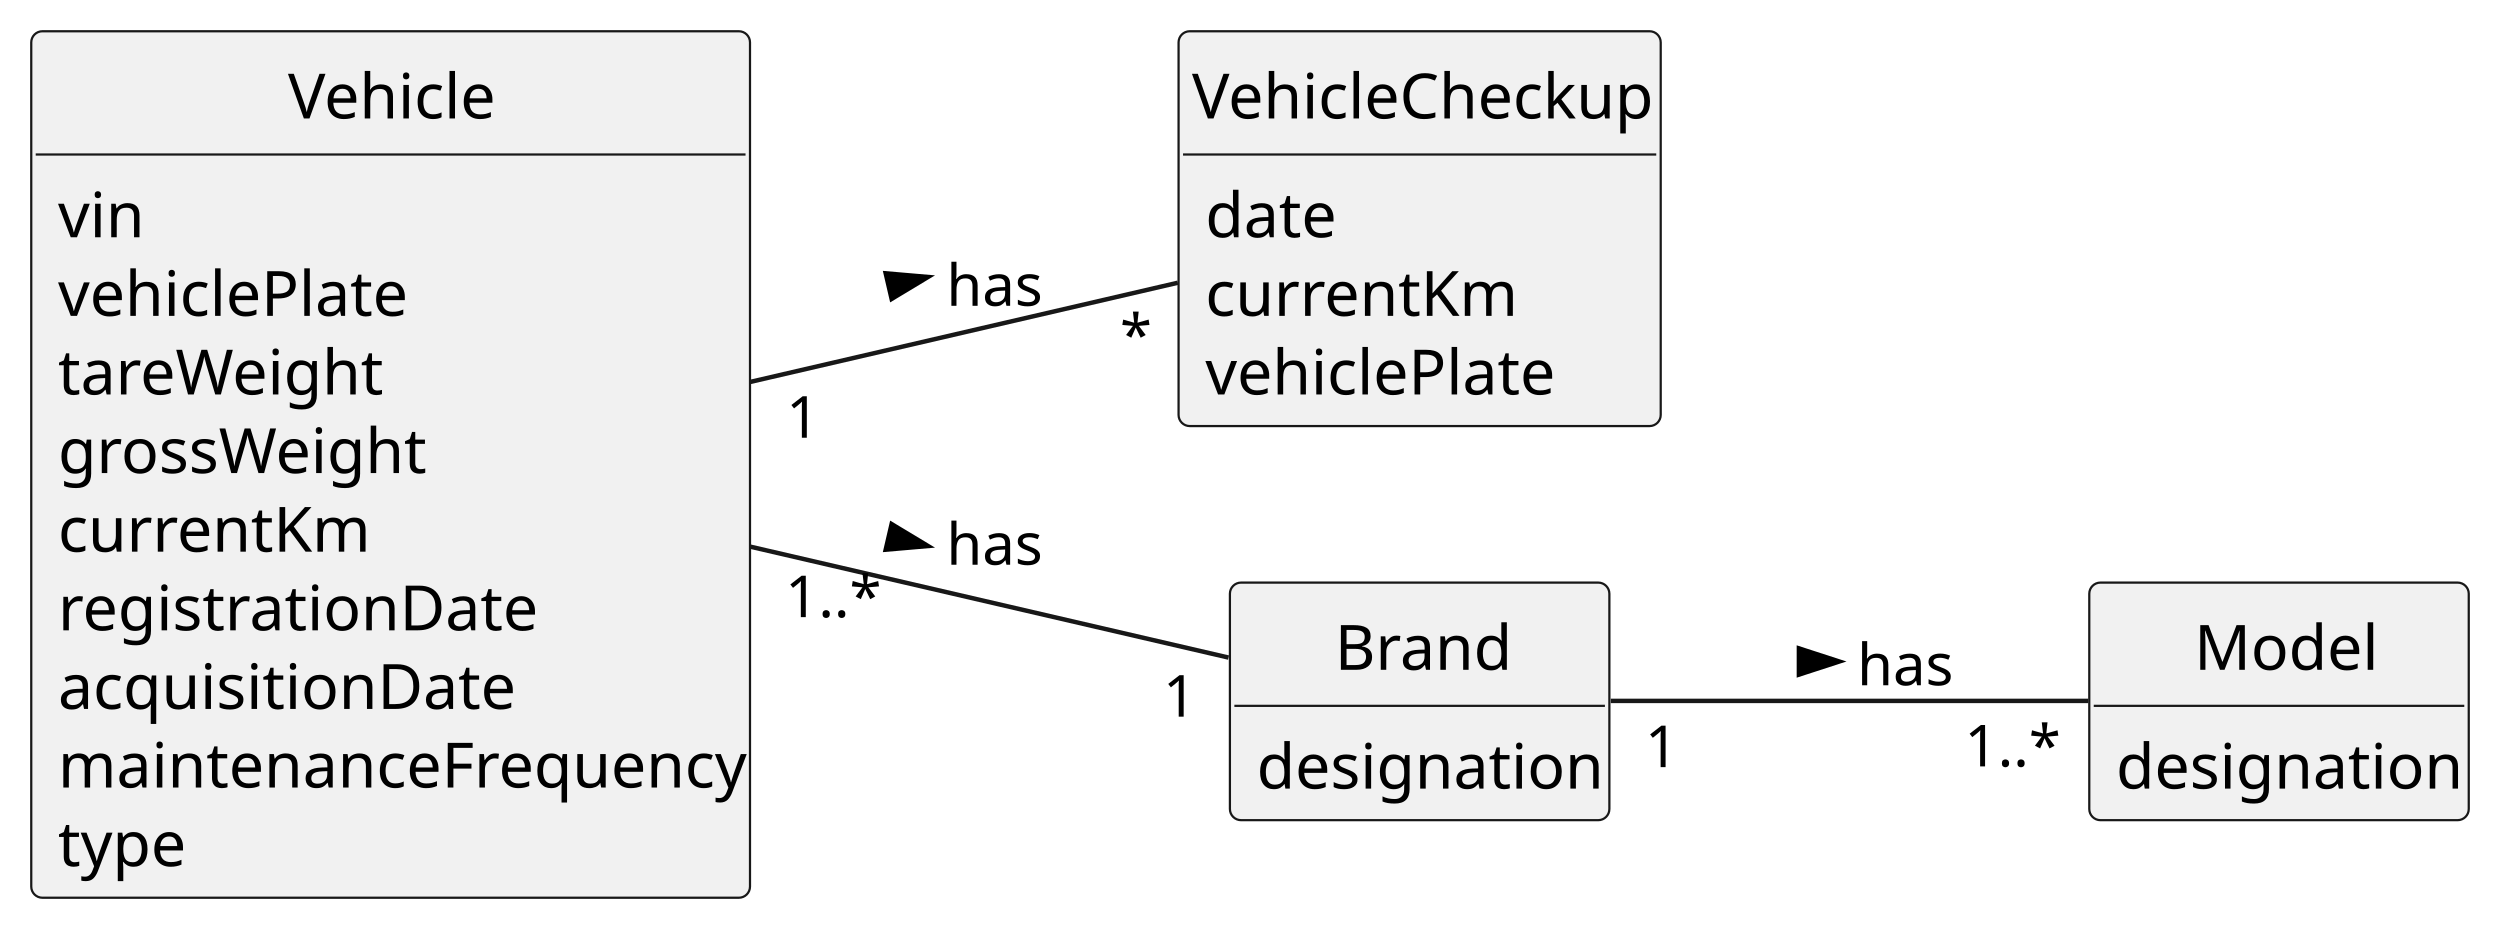
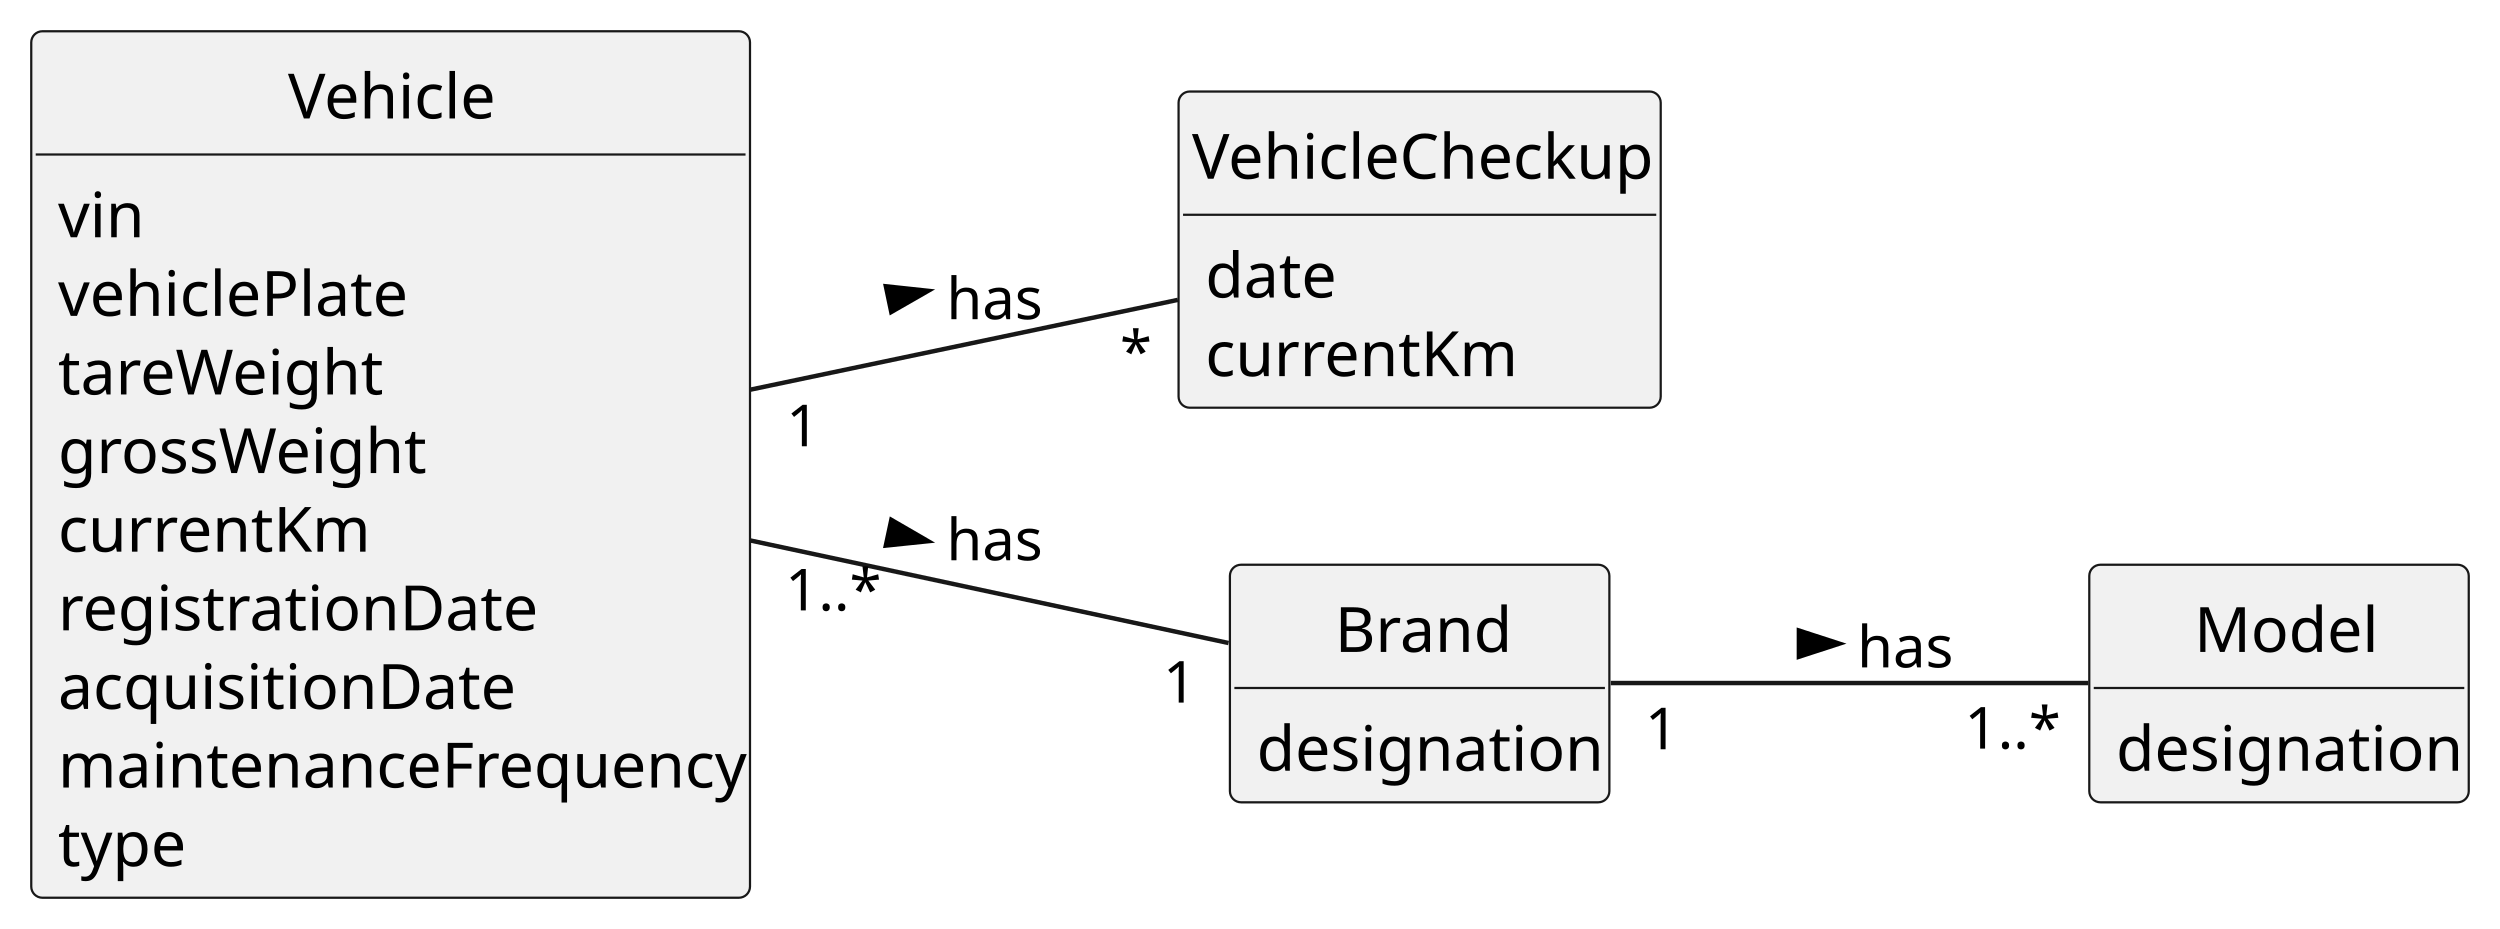
<svg xmlns="http://www.w3.org/2000/svg" contentStyleType="text/css" height="208px" preserveAspectRatio="none" style="width:560px;height:208px;background:#FFFFFF;" version="1.1" viewBox="0 0 560 208" width="560px" zoomAndPan="magnify">
  <defs />
  <g>
    <g id="elem_VehicleCheckup">
-       <rect codeLine="12" fill="#F1F1F1" height="88.438" id="VehicleCheckup" rx="2.5" ry="2.5" style="stroke:#181818;stroke-width:0.5;" width="108" x="264" y="7" />
-       <text fill="#000000" font-family="sans-serif" font-size="14" lengthAdjust="spacing" textLength="102" x="267" y="26.533">VehicleCheckup</text>
-       <line style="stroke:#181818;stroke-width:0.5;" x1="265" x2="371" y1="34.609" y2="34.609" />
-       <text fill="#000000" font-family="sans-serif" font-size="14" lengthAdjust="spacing" textLength="28" x="270" y="53.143">date</text>
-       <text fill="#000000" font-family="sans-serif" font-size="14" lengthAdjust="spacing" textLength="65" x="270" y="70.752">currentKm</text>
-       <text fill="#000000" font-family="sans-serif" font-size="14" lengthAdjust="spacing" textLength="76" x="270" y="88.361">vehiclePlate</text>
+       <rect codeLine="12" fill="#F1F1F1" height="70.828" id="VehicleCheckup" rx="2.5" ry="2.5" style="stroke:#181818;stroke-width:0.5;" width="108" x="264" y="20.5" />
+       <text fill="#000000" font-family="sans-serif" font-size="14" lengthAdjust="spacing" textLength="102" x="267" y="40.033">VehicleCheckup</text>
+       <line style="stroke:#181818;stroke-width:0.5;" x1="265" x2="371" y1="48.109" y2="48.109" />
+       <text fill="#000000" font-family="sans-serif" font-size="14" lengthAdjust="spacing" textLength="28" x="270" y="66.643">date</text>
+       <text fill="#000000" font-family="sans-serif" font-size="14" lengthAdjust="spacing" textLength="65" x="270" y="84.252">currentKm</text>
    </g>
    <g id="elem_Vehicle">
-       <rect codeLine="18" fill="#F1F1F1" height="194.094" id="Vehicle" rx="2.5" ry="2.5" style="stroke:#181818;stroke-width:0.5;" width="161" x="7" y="7" />
+       <rect codeLine="17" fill="#F1F1F1" height="194.094" id="Vehicle" rx="2.5" ry="2.5" style="stroke:#181818;stroke-width:0.5;" width="161" x="7" y="7" />
      <text fill="#000000" font-family="sans-serif" font-size="14" lengthAdjust="spacing" textLength="46" x="64.5" y="26.533">Vehicle</text>
      <line style="stroke:#181818;stroke-width:0.5;" x1="8" x2="167" y1="34.609" y2="34.609" />
      <text fill="#000000" font-family="sans-serif" font-size="14" lengthAdjust="spacing" textLength="18" x="13" y="53.143">vin</text>
      <text fill="#000000" font-family="sans-serif" font-size="14" lengthAdjust="spacing" textLength="76" x="13" y="70.752">vehiclePlate</text>
      <text fill="#000000" font-family="sans-serif" font-size="14" lengthAdjust="spacing" textLength="69" x="13" y="88.361">tareWeight</text>
      <text fill="#000000" font-family="sans-serif" font-size="14" lengthAdjust="spacing" textLength="79" x="13" y="105.971">grossWeight</text>
      <text fill="#000000" font-family="sans-serif" font-size="14" lengthAdjust="spacing" textLength="65" x="13" y="123.58">currentKm</text>
      <text fill="#000000" font-family="sans-serif" font-size="14" lengthAdjust="spacing" textLength="101" x="13" y="141.19">registrationDate</text>
      <text fill="#000000" font-family="sans-serif" font-size="14" lengthAdjust="spacing" textLength="97" x="13" y="158.799">acquisitionDate</text>
      <text fill="#000000" font-family="sans-serif" font-size="14" lengthAdjust="spacing" textLength="149" x="13" y="176.408">maintenanceFrequency</text>
      <text fill="#000000" font-family="sans-serif" font-size="14" lengthAdjust="spacing" textLength="27" x="13" y="194.018">type</text>
    </g>
    <g id="elem_Brand">
-       <rect codeLine="30" fill="#F1F1F1" height="53.219" id="Brand" rx="2.5" ry="2.5" style="stroke:#181818;stroke-width:0.5;" width="85" x="275.5" y="130.5" />
-       <text fill="#000000" font-family="sans-serif" font-size="14" lengthAdjust="spacing" textLength="38" x="299" y="150.033">Brand</text>
-       <line style="stroke:#181818;stroke-width:0.5;" x1="276.5" x2="359.5" y1="158.109" y2="158.109" />
-       <text fill="#000000" font-family="sans-serif" font-size="14" lengthAdjust="spacing" textLength="73" x="281.5" y="176.643">designation</text>
+       <rect codeLine="29" fill="#F1F1F1" height="53.219" id="Brand" rx="2.5" ry="2.5" style="stroke:#181818;stroke-width:0.5;" width="85" x="275.5" y="126.5" />
+       <text fill="#000000" font-family="sans-serif" font-size="14" lengthAdjust="spacing" textLength="38" x="299" y="146.033">Brand</text>
+       <line style="stroke:#181818;stroke-width:0.5;" x1="276.5" x2="359.5" y1="154.109" y2="154.109" />
+       <text fill="#000000" font-family="sans-serif" font-size="14" lengthAdjust="spacing" textLength="73" x="281.5" y="172.643">designation</text>
    </g>
    <g id="elem_Model">
-       <rect codeLine="34" fill="#F1F1F1" height="53.219" id="Model" rx="2.5" ry="2.5" style="stroke:#181818;stroke-width:0.5;" width="85" x="468" y="130.5" />
-       <text fill="#000000" font-family="sans-serif" font-size="14" lengthAdjust="spacing" textLength="38" x="491.5" y="150.033">Model</text>
-       <line style="stroke:#181818;stroke-width:0.5;" x1="469" x2="552" y1="158.109" y2="158.109" />
-       <text fill="#000000" font-family="sans-serif" font-size="14" lengthAdjust="spacing" textLength="73" x="474" y="176.643">designation</text>
+       <rect codeLine="33" fill="#F1F1F1" height="53.219" id="Model" rx="2.5" ry="2.5" style="stroke:#181818;stroke-width:0.5;" width="85" x="468" y="126.5" />
+       <text fill="#000000" font-family="sans-serif" font-size="14" lengthAdjust="spacing" textLength="38" x="491.5" y="146.033">Model</text>
+       <line style="stroke:#181818;stroke-width:0.5;" x1="469" x2="552" y1="154.109" y2="154.109" />
+       <text fill="#000000" font-family="sans-serif" font-size="14" lengthAdjust="spacing" textLength="73" x="474" y="172.643">designation</text>
    </g>
    <g id="link_Vehicle_Brand">
-       <path codeLine="39" d="M168.1,122.46 C204.16,130.83 245.31,140.37 275.2,147.3 " fill="none" id="Vehicle-Brand" style="stroke:#181818;stroke-width:1.0;" />
-       <polygon fill="#000000" points="207.871,122.305,199.724,117.399,198.395,123.125,207.871,122.305" style="stroke:#000000;stroke-width:1.0;" />
-       <text fill="#000000" font-family="sans-serif" font-size="13" lengthAdjust="spacing" textLength="21" x="212" y="126.495">has</text>
-       <text fill="#000000" font-family="sans-serif" font-size="13" lengthAdjust="spacing" textLength="20" x="175.886" y="138.24">1..*</text>
-       <text fill="#000000" font-family="sans-serif" font-size="13" lengthAdjust="spacing" textLength="7" x="260.532" y="160.525">1</text>
+       <path codeLine="38" d="M168.1,121.07 C204.16,128.8 245.31,137.63 275.2,144.04 " fill="none" id="Vehicle-Brand" style="stroke:#181818;stroke-width:1.0;" />
+       <polygon fill="#000000" points="207.889,121.224,199.661,116.454,198.429,122.201,207.889,121.224" style="stroke:#000000;stroke-width:1.0;" />
+       <text fill="#000000" font-family="sans-serif" font-size="13" lengthAdjust="spacing" textLength="21" x="212" y="125.495">has</text>
+       <text fill="#000000" font-family="sans-serif" font-size="13" lengthAdjust="spacing" textLength="20" x="175.886" y="136.731">1..*</text>
+       <text fill="#000000" font-family="sans-serif" font-size="13" lengthAdjust="spacing" textLength="7" x="260.532" y="157.387">1</text>
    </g>
    <g id="link_Brand_Model">
-       <path codeLine="40" d="M360.81,157 C392.57,157 436.05,157 467.79,157 " fill="none" id="Brand-Model" style="stroke:#181818;stroke-width:1.0;" />
-       <polygon fill="#000000" points="412,148.176,402.955,145.237,402.955,151.115,412,148.176" style="stroke:#000000;stroke-width:1.0;" />
-       <text fill="#000000" font-family="sans-serif" font-size="13" lengthAdjust="spacing" textLength="21" x="416" y="153.495">has</text>
-       <text fill="#000000" font-family="sans-serif" font-size="13" lengthAdjust="spacing" textLength="7" x="368.48" y="171.831">1</text>
-       <text fill="#000000" font-family="sans-serif" font-size="13" lengthAdjust="spacing" textLength="20" x="440.048" y="171.68">1..*</text>
+       <path codeLine="39" d="M360.81,153 C392.57,153 436.05,153 467.79,153 " fill="none" id="Brand-Model" style="stroke:#181818;stroke-width:1.0;" />
+       <polygon fill="#000000" points="412,144.176,402.955,141.237,402.955,147.115,412,144.176" style="stroke:#000000;stroke-width:1.0;" />
+       <text fill="#000000" font-family="sans-serif" font-size="13" lengthAdjust="spacing" textLength="21" x="416" y="149.495">has</text>
+       <text fill="#000000" font-family="sans-serif" font-size="13" lengthAdjust="spacing" textLength="7" x="368.48" y="167.831">1</text>
+       <text fill="#000000" font-family="sans-serif" font-size="13" lengthAdjust="spacing" textLength="20" x="440.048" y="167.68">1..*</text>
    </g>
    <g id="link_Vehicle_VehicleCheckup">
-       <path codeLine="41" d="M168.1,85.54 C199.78,78.19 235.39,69.93 263.84,63.33 " fill="none" id="Vehicle-VehicleCheckup" style="stroke:#181818;stroke-width:1.0;" />
-       <polygon fill="#000000" points="207.871,62.046,198.395,61.227,199.724,66.953,207.871,62.046" style="stroke:#000000;stroke-width:1.0;" />
-       <text fill="#000000" font-family="sans-serif" font-size="13" lengthAdjust="spacing" textLength="21" x="212" y="68.495">has</text>
-       <text fill="#000000" font-family="sans-serif" font-size="13" lengthAdjust="spacing" textLength="7" x="176.116" y="98.05">1</text>
-       <text fill="#000000" font-family="sans-serif" font-size="13" lengthAdjust="spacing" textLength="5" x="250.872" y="79.678">*</text>
+       <path codeLine="40" d="M168.1,87.28 C199.78,80.62 235.39,73.14 263.84,67.17 " fill="none" id="Vehicle-VehicleCheckup" style="stroke:#181818;stroke-width:1.0;" />
+       <polygon fill="#000000" points="207.893,65.148,198.437,64.131,199.645,69.883,207.893,65.148" style="stroke:#000000;stroke-width:1.0;" />
+       <text fill="#000000" font-family="sans-serif" font-size="13" lengthAdjust="spacing" textLength="21" x="212" y="71.495">has</text>
+       <text fill="#000000" font-family="sans-serif" font-size="13" lengthAdjust="spacing" textLength="7" x="176.116" y="99.956">1</text>
+       <text fill="#000000" font-family="sans-serif" font-size="13" lengthAdjust="spacing" textLength="5" x="250.872" y="83.398">*</text>
    </g>
  </g>
</svg>
